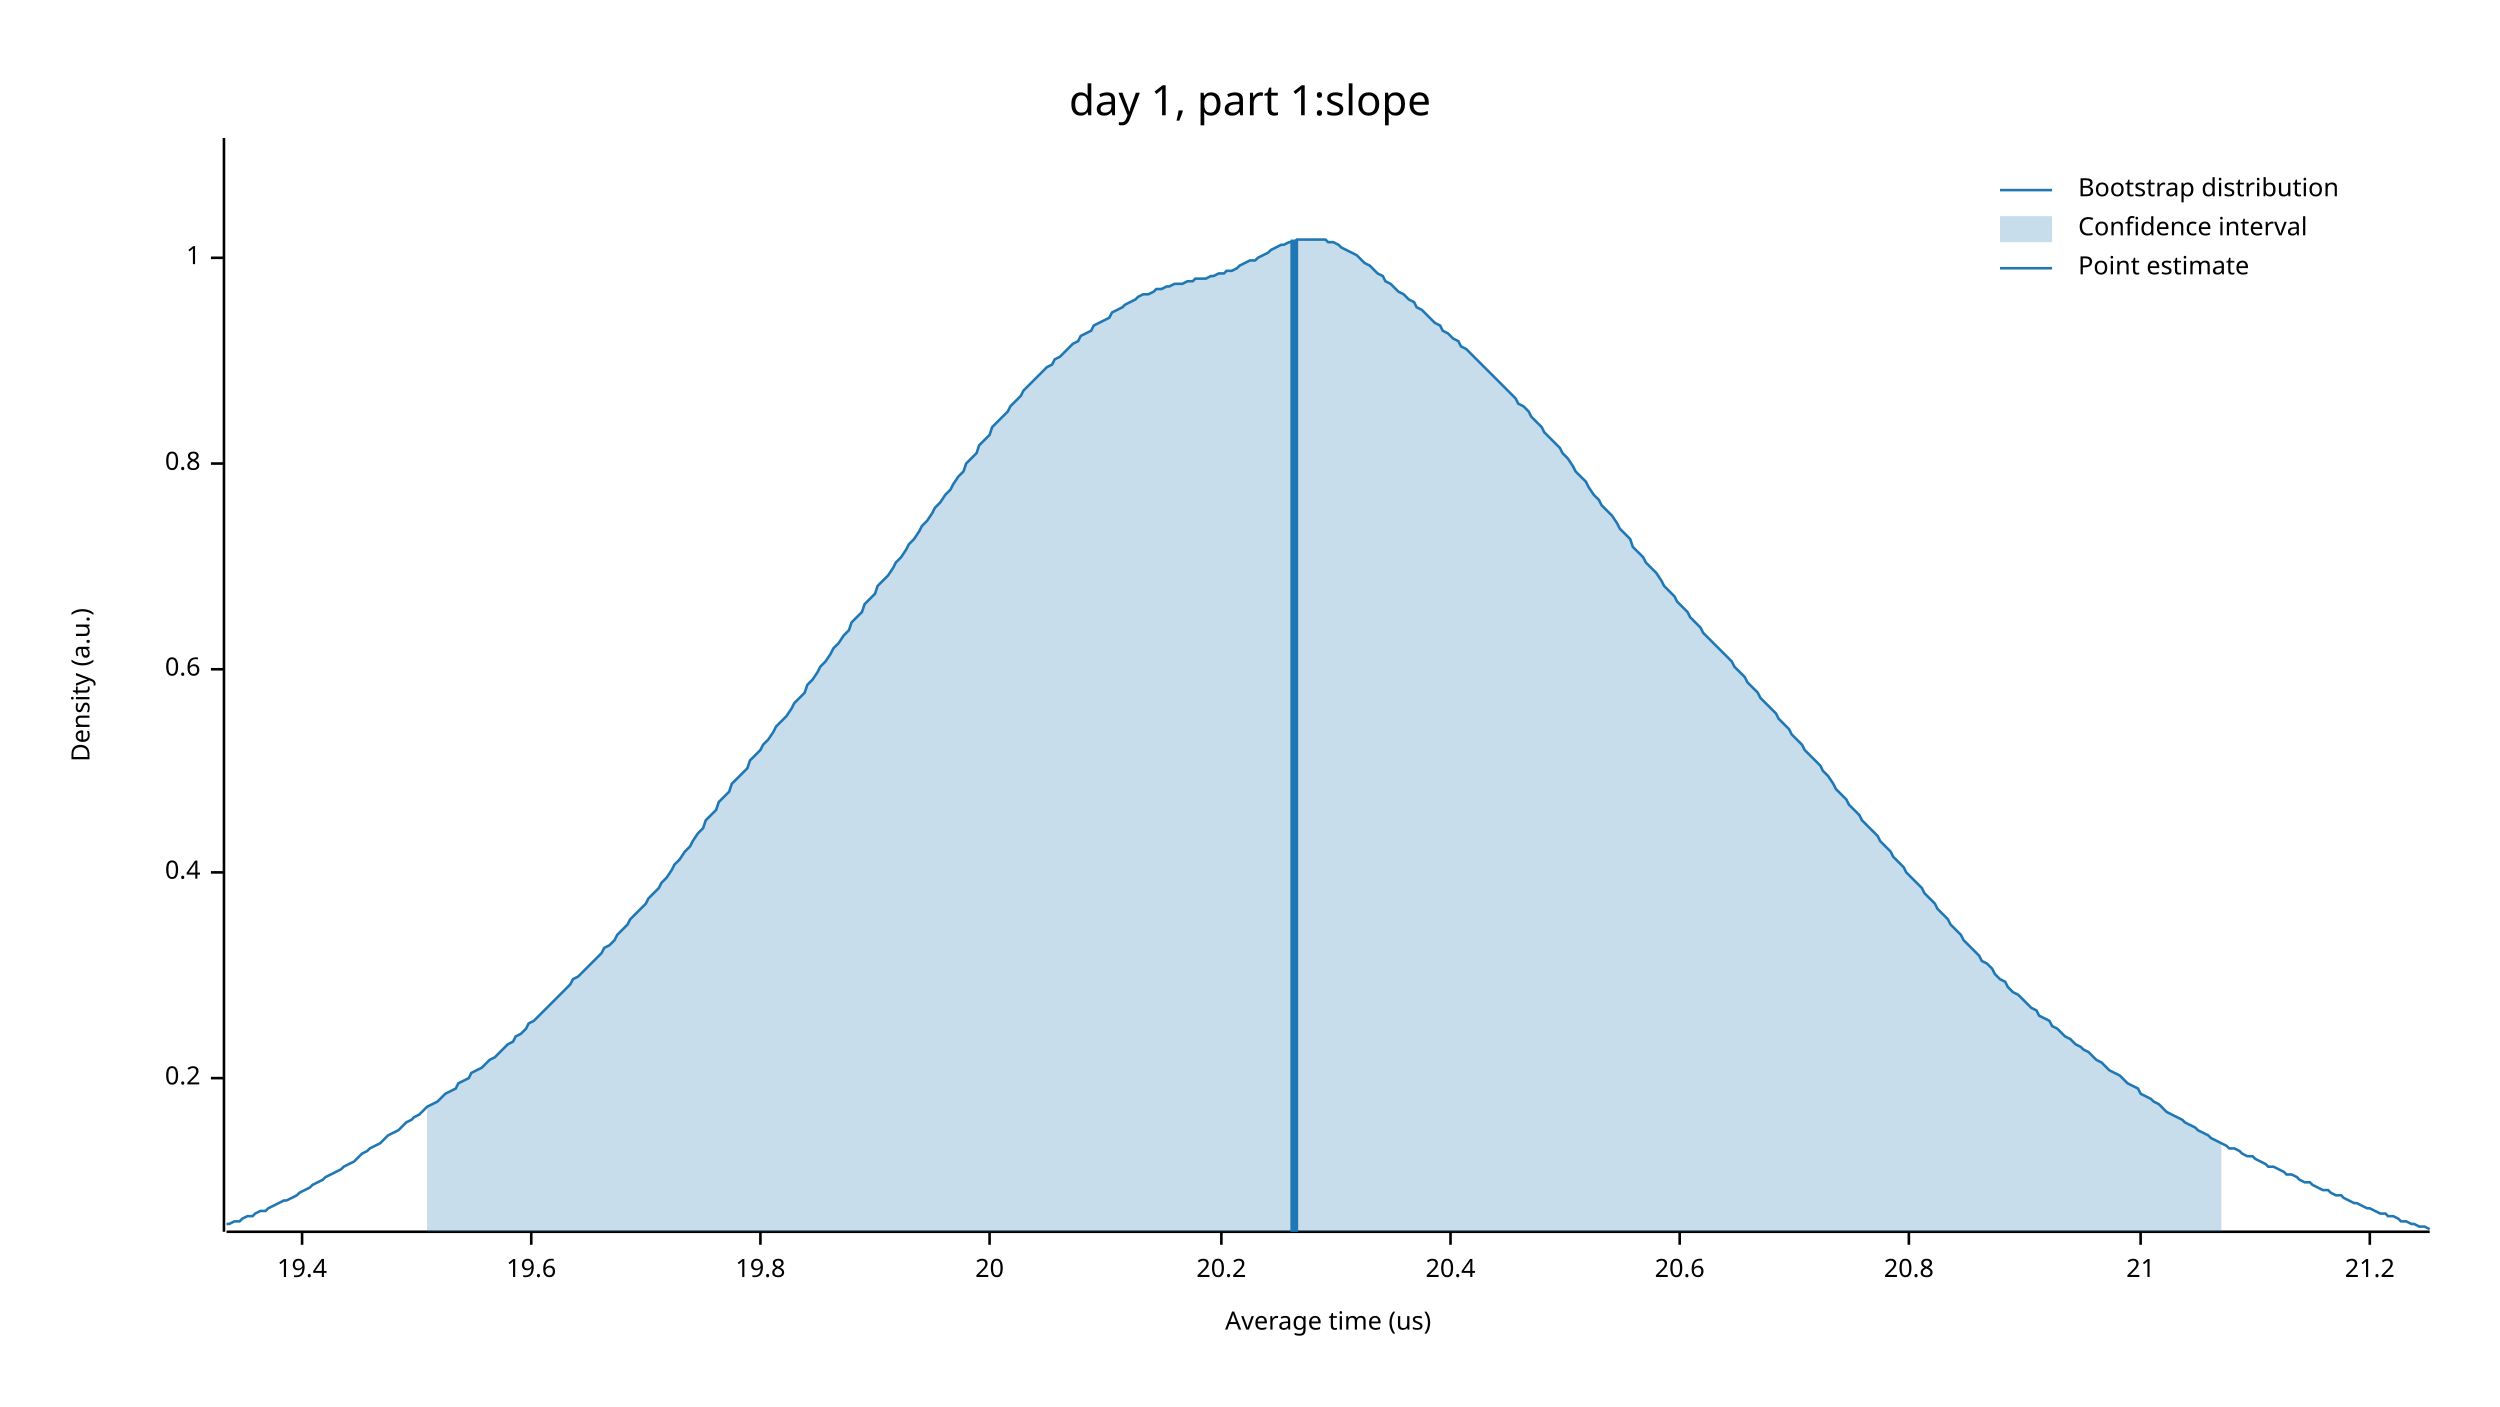
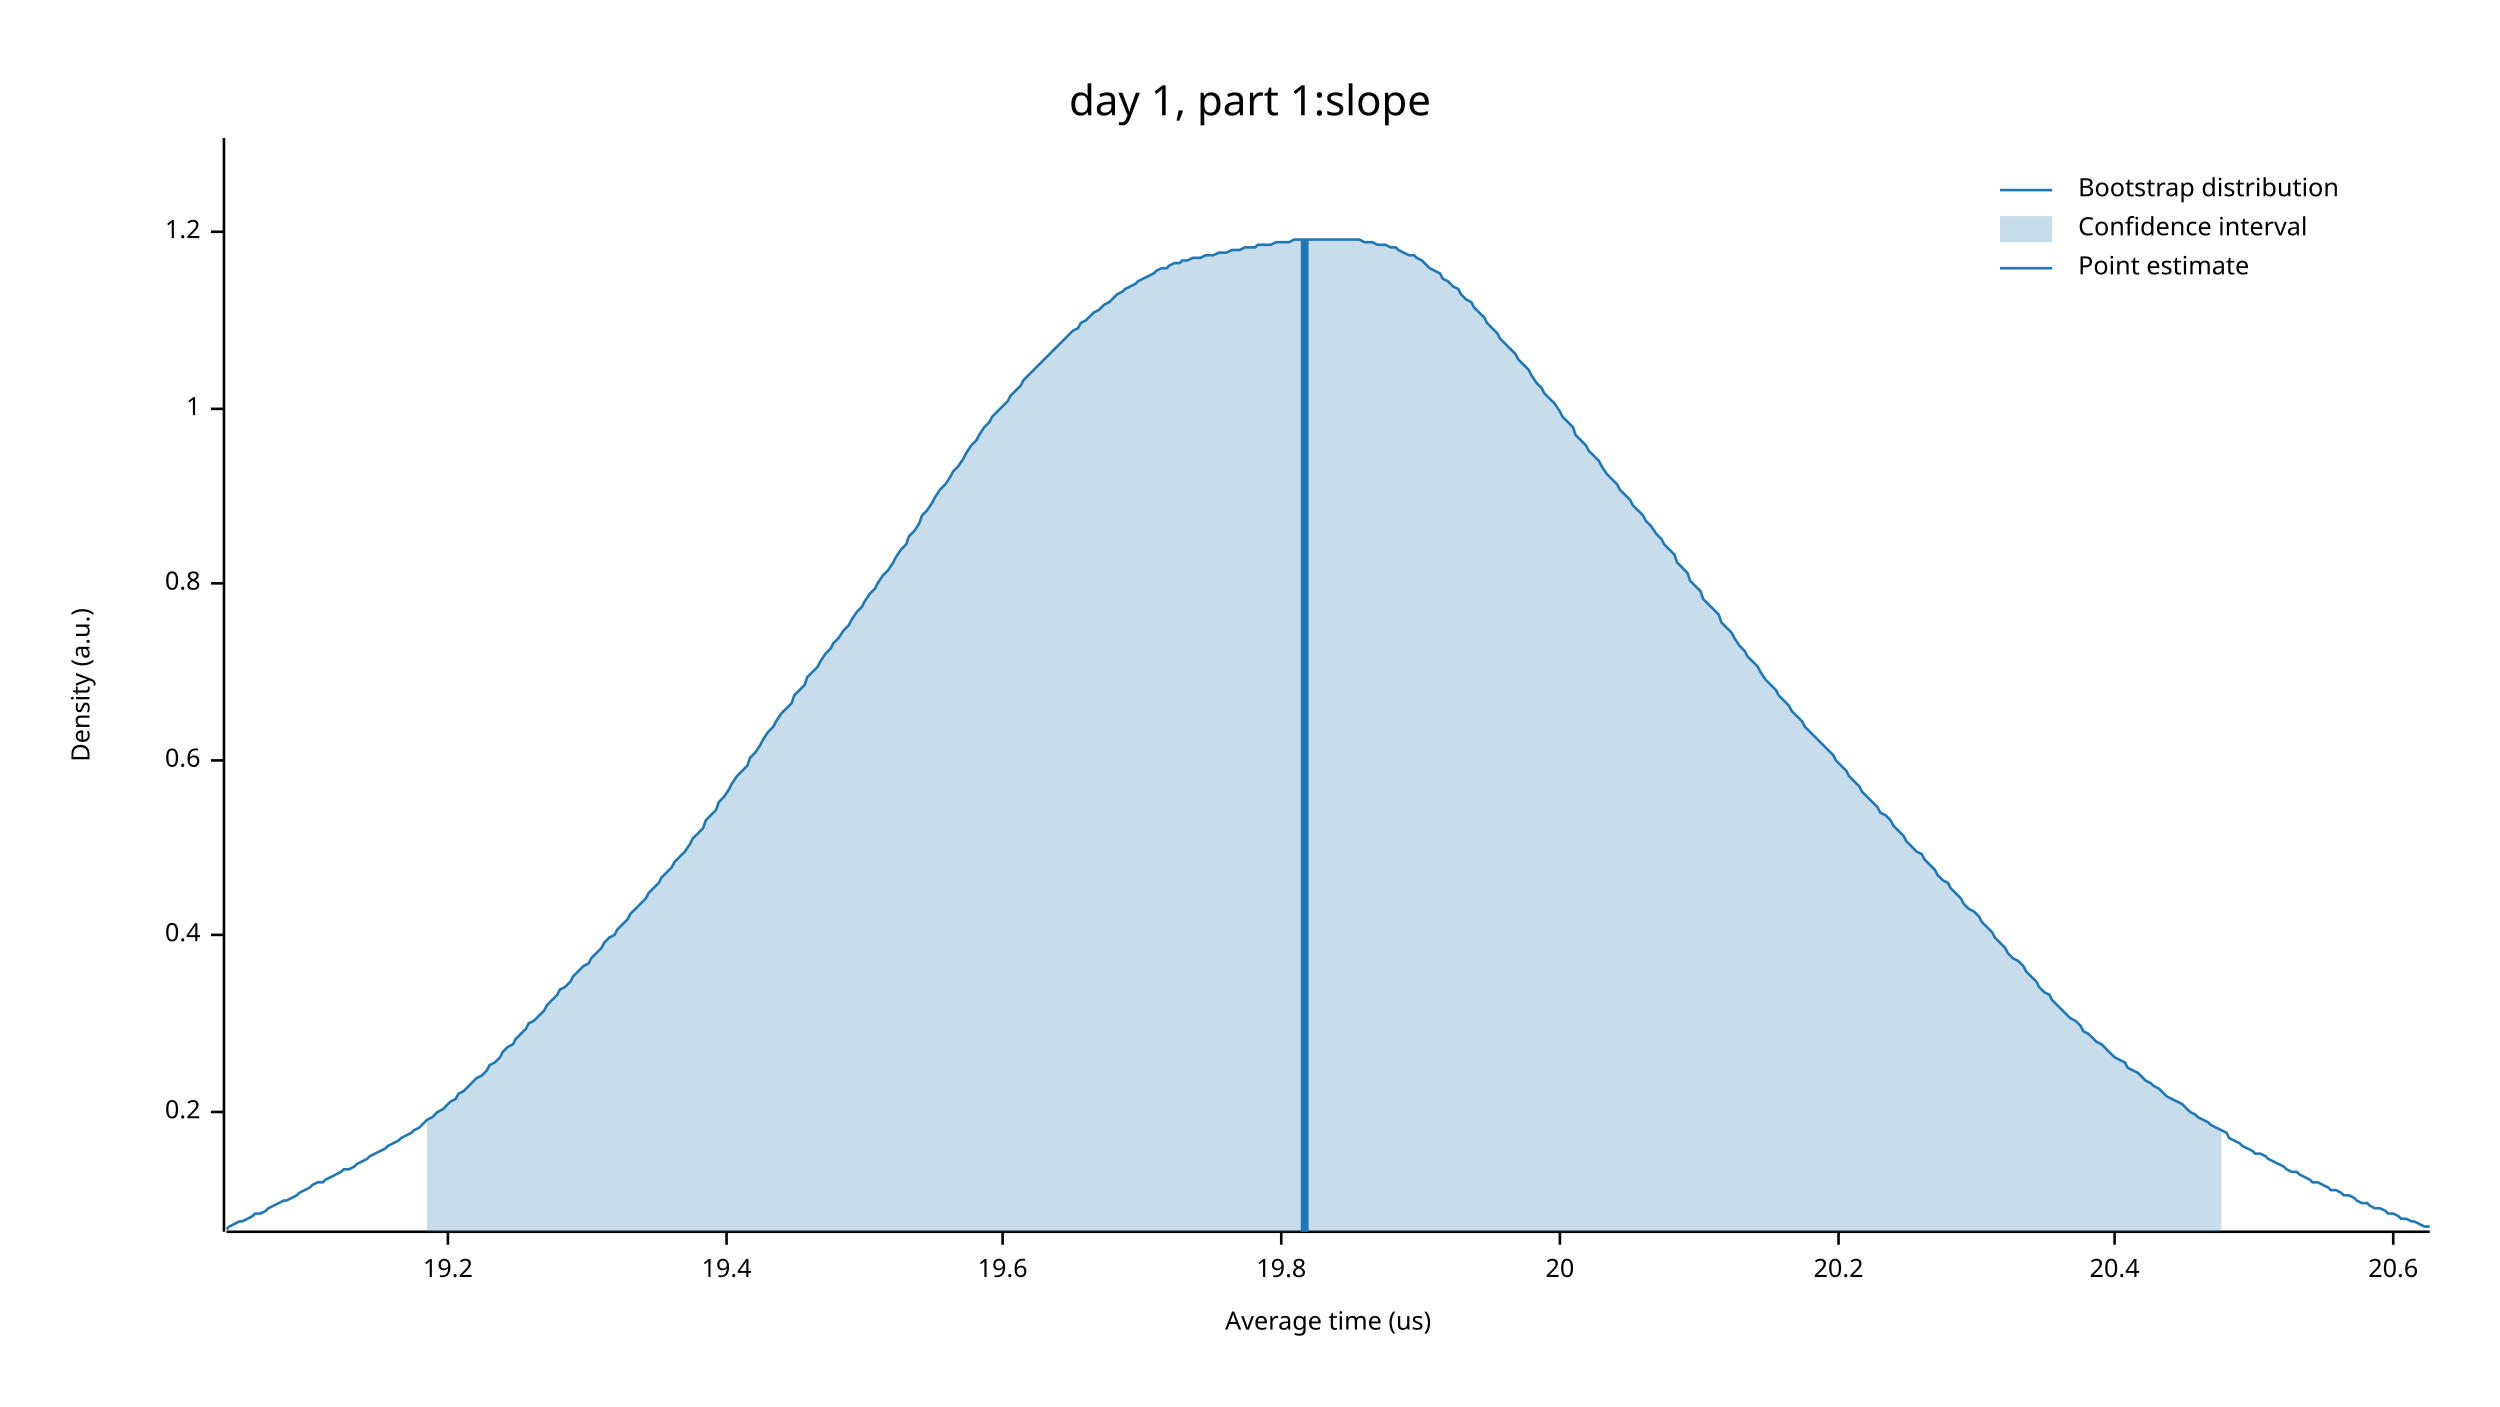
<svg xmlns="http://www.w3.org/2000/svg" width="960" height="540" viewBox="0 0 960 540">
  <text x="480" y="32" dy="0.76em" text-anchor="middle" font-family="sans-serif" font-size="16.129" opacity="1" fill="#000000">
day 1, part 1:slope
</text>
  <text x="27" y="263" dy="0.76em" text-anchor="middle" font-family="sans-serif" font-size="9.677" opacity="1" fill="#000000" transform="rotate(270, 27, 263)">
Density (a.u.)
</text>
  <text x="510" y="513" dy="-0.5ex" text-anchor="middle" font-family="sans-serif" font-size="9.677" opacity="1" fill="#000000">
Average time (us)
</text>
  <polyline fill="none" opacity="1" stroke="#000000" stroke-width="1" points="86,53 86,473 " />
-   <text x="77" y="414" dy="0.5ex" text-anchor="end" font-family="sans-serif" font-size="9.677" opacity="1" fill="#000000">
+   <text x="77" y="427" dy="0.5ex" text-anchor="end" font-family="sans-serif" font-size="9.677" opacity="1" fill="#000000">
0.2
</text>
-   <polyline fill="none" opacity="1" stroke="#000000" stroke-width="1" points="81,414 86,414 " />
-   <text x="77" y="335" dy="0.5ex" text-anchor="end" font-family="sans-serif" font-size="9.677" opacity="1" fill="#000000">
+   <polyline fill="none" opacity="1" stroke="#000000" stroke-width="1" points="81,427 86,427 " />
+   <text x="77" y="359" dy="0.5ex" text-anchor="end" font-family="sans-serif" font-size="9.677" opacity="1" fill="#000000">
0.4
</text>
-   <polyline fill="none" opacity="1" stroke="#000000" stroke-width="1" points="81,335 86,335 " />
-   <text x="77" y="257" dy="0.5ex" text-anchor="end" font-family="sans-serif" font-size="9.677" opacity="1" fill="#000000">
+   <polyline fill="none" opacity="1" stroke="#000000" stroke-width="1" points="81,359 86,359 " />
+   <text x="77" y="292" dy="0.5ex" text-anchor="end" font-family="sans-serif" font-size="9.677" opacity="1" fill="#000000">
0.6
</text>
-   <polyline fill="none" opacity="1" stroke="#000000" stroke-width="1" points="81,257 86,257 " />
-   <text x="77" y="178" dy="0.5ex" text-anchor="end" font-family="sans-serif" font-size="9.677" opacity="1" fill="#000000">
+   <polyline fill="none" opacity="1" stroke="#000000" stroke-width="1" points="81,292 86,292 " />
+   <text x="77" y="224" dy="0.5ex" text-anchor="end" font-family="sans-serif" font-size="9.677" opacity="1" fill="#000000">
0.8
</text>
-   <polyline fill="none" opacity="1" stroke="#000000" stroke-width="1" points="81,178 86,178 " />
-   <text x="77" y="99" dy="0.5ex" text-anchor="end" font-family="sans-serif" font-size="9.677" opacity="1" fill="#000000">
+   <polyline fill="none" opacity="1" stroke="#000000" stroke-width="1" points="81,224 86,224 " />
+   <text x="77" y="157" dy="0.5ex" text-anchor="end" font-family="sans-serif" font-size="9.677" opacity="1" fill="#000000">
1
</text>
-   <polyline fill="none" opacity="1" stroke="#000000" stroke-width="1" points="81,99 86,99 " />
+   <polyline fill="none" opacity="1" stroke="#000000" stroke-width="1" points="81,157 86,157 " />
+   <text x="77" y="89" dy="0.5ex" text-anchor="end" font-family="sans-serif" font-size="9.677" opacity="1" fill="#000000">
+ 1.2
+ </text>
+   <polyline fill="none" opacity="1" stroke="#000000" stroke-width="1" points="81,89 86,89 " />
  <polyline fill="none" opacity="1" stroke="#000000" stroke-width="1" points="87,473 933,473 " />
-   <text x="116" y="483" dy="0.76em" text-anchor="middle" font-family="sans-serif" font-size="9.677" opacity="1" fill="#000000">
+   <text x="172" y="483" dy="0.76em" text-anchor="middle" font-family="sans-serif" font-size="9.677" opacity="1" fill="#000000">
+ 19.2
+ </text>
+   <polyline fill="none" opacity="1" stroke="#000000" stroke-width="1" points="172,473 172,478 " />
+   <text x="279" y="483" dy="0.76em" text-anchor="middle" font-family="sans-serif" font-size="9.677" opacity="1" fill="#000000">
19.4
</text>
-   <polyline fill="none" opacity="1" stroke="#000000" stroke-width="1" points="116,473 116,478 " />
-   <text x="204" y="483" dy="0.76em" text-anchor="middle" font-family="sans-serif" font-size="9.677" opacity="1" fill="#000000">
+   <polyline fill="none" opacity="1" stroke="#000000" stroke-width="1" points="279,473 279,478 " />
+   <text x="385" y="483" dy="0.76em" text-anchor="middle" font-family="sans-serif" font-size="9.677" opacity="1" fill="#000000">
19.6
</text>
-   <polyline fill="none" opacity="1" stroke="#000000" stroke-width="1" points="204,473 204,478 " />
-   <text x="292" y="483" dy="0.76em" text-anchor="middle" font-family="sans-serif" font-size="9.677" opacity="1" fill="#000000">
+   <polyline fill="none" opacity="1" stroke="#000000" stroke-width="1" points="385,473 385,478 " />
+   <text x="492" y="483" dy="0.76em" text-anchor="middle" font-family="sans-serif" font-size="9.677" opacity="1" fill="#000000">
19.8
</text>
-   <polyline fill="none" opacity="1" stroke="#000000" stroke-width="1" points="292,473 292,478 " />
-   <text x="380" y="483" dy="0.76em" text-anchor="middle" font-family="sans-serif" font-size="9.677" opacity="1" fill="#000000">
+   <polyline fill="none" opacity="1" stroke="#000000" stroke-width="1" points="492,473 492,478 " />
+   <text x="599" y="483" dy="0.76em" text-anchor="middle" font-family="sans-serif" font-size="9.677" opacity="1" fill="#000000">
20
</text>
-   <polyline fill="none" opacity="1" stroke="#000000" stroke-width="1" points="380,473 380,478 " />
-   <text x="469" y="483" dy="0.76em" text-anchor="middle" font-family="sans-serif" font-size="9.677" opacity="1" fill="#000000">
+   <polyline fill="none" opacity="1" stroke="#000000" stroke-width="1" points="599,473 599,478 " />
+   <text x="706" y="483" dy="0.76em" text-anchor="middle" font-family="sans-serif" font-size="9.677" opacity="1" fill="#000000">
20.2
</text>
-   <polyline fill="none" opacity="1" stroke="#000000" stroke-width="1" points="469,473 469,478 " />
-   <text x="557" y="483" dy="0.76em" text-anchor="middle" font-family="sans-serif" font-size="9.677" opacity="1" fill="#000000">
+   <polyline fill="none" opacity="1" stroke="#000000" stroke-width="1" points="706,473 706,478 " />
+   <text x="812" y="483" dy="0.76em" text-anchor="middle" font-family="sans-serif" font-size="9.677" opacity="1" fill="#000000">
20.4
</text>
-   <polyline fill="none" opacity="1" stroke="#000000" stroke-width="1" points="557,473 557,478 " />
-   <text x="645" y="483" dy="0.76em" text-anchor="middle" font-family="sans-serif" font-size="9.677" opacity="1" fill="#000000">
+   <polyline fill="none" opacity="1" stroke="#000000" stroke-width="1" points="812,473 812,478 " />
+   <text x="919" y="483" dy="0.76em" text-anchor="middle" font-family="sans-serif" font-size="9.677" opacity="1" fill="#000000">
20.6
</text>
-   <polyline fill="none" opacity="1" stroke="#000000" stroke-width="1" points="645,473 645,478 " />
-   <text x="733" y="483" dy="0.76em" text-anchor="middle" font-family="sans-serif" font-size="9.677" opacity="1" fill="#000000">
- 20.8
- </text>
-   <polyline fill="none" opacity="1" stroke="#000000" stroke-width="1" points="733,473 733,478 " />
-   <text x="822" y="483" dy="0.76em" text-anchor="middle" font-family="sans-serif" font-size="9.677" opacity="1" fill="#000000">
- 21
- </text>
-   <polyline fill="none" opacity="1" stroke="#000000" stroke-width="1" points="822,473 822,478 " />
-   <text x="910" y="483" dy="0.76em" text-anchor="middle" font-family="sans-serif" font-size="9.677" opacity="1" fill="#000000">
- 21.2
- </text>
-   <polyline fill="none" opacity="1" stroke="#000000" stroke-width="1" points="910,473 910,478 " />
-   <polyline fill="none" opacity="1" stroke="#1F78B4" stroke-width="1" points="87,470 88,470 90,469 92,469 93,468 95,467 97,467 98,466 100,465 102,465 103,464 105,463 107,462 109,461 110,461 112,460 114,459 115,458 117,457 119,456 120,455 122,454 124,453 125,452 127,451 129,450 131,449 132,448 134,447 136,446 137,445 139,443 141,442 142,441 144,440 146,439 148,437 149,436 151,435 153,434 154,433 156,431 158,430 159,429 161,428 163,426 164,425 166,424 168,423 170,421 171,420 173,419 175,418 176,416 178,415 180,414 181,412 183,411 185,410 187,408 188,407 190,406 192,404 193,403 195,401 197,400 198,398 200,397 202,395 203,393 205,392 207,390 209,388 210,387 212,385 214,383 215,382 217,380 219,378 220,376 222,375 224,373 226,371 227,370 229,368 231,366 232,364 234,363 236,361 237,359 239,357 241,355 242,353 244,351 246,349 248,347 249,345 251,343 253,341 254,339 256,337 258,334 259,332 261,330 263,327 265,325 266,323 268,320 270,318 271,315 273,313 275,311 276,308 278,306 280,304 281,301 283,299 285,297 287,295 288,292 290,290 292,288 293,286 295,284 297,281 298,279 300,277 302,275 304,272 305,270 307,268 309,266 310,263 312,261 314,258 315,256 317,254 319,251 320,249 322,247 324,244 326,242 327,239 329,237 331,235 332,232 334,230 336,228 337,225 339,223 341,221 343,218 344,216 346,214 348,211 349,209 351,207 353,204 354,202 356,200 358,197 359,195 361,193 363,190 365,188 366,186 368,183 370,181 371,178 373,176 375,174 376,171 378,169 380,167 381,164 383,162 385,160 387,158 388,156 390,154 392,152 393,150 395,148 397,146 398,145 400,143 402,141 404,140 405,138 407,137 409,135 410,134 412,132 414,131 415,129 417,128 419,127 420,125 422,124 424,123 426,122 427,120 429,119 431,118 432,117 434,116 436,115 437,114 439,113 441,113 443,112 444,111 446,111 448,110 449,110 451,109 453,109 454,109 456,108 458,108 459,107 461,107 463,107 465,106 466,106 468,105 470,105 471,104 473,104 475,103 476,102 478,101 480,100 482,100 483,99 485,98 487,97 488,96 490,95 492,94 493,94 495,93 497,93 498,92 500,92 502,92 504,92 505,92 507,92 509,92 510,93 512,93 514,94 515,95 517,96 519,97 521,98 522,99 524,101 526,102 527,103 529,105 531,106 532,108 534,109 536,111 537,112 539,113 541,115 543,116 544,118 546,119 548,121 549,122 551,124 553,125 554,127 556,128 558,130 560,131 561,133 563,134 565,136 566,137 568,139 570,141 571,142 573,144 575,146 576,147 578,149 580,151 582,153 583,155 585,156 587,158 588,160 590,162 592,164 593,166 595,168 597,170 599,172 600,174 602,176 604,179 605,181 607,183 609,185 610,187 612,190 614,192 615,194 617,196 619,198 621,201 622,203 624,205 626,207 627,210 629,212 631,214 632,216 634,218 636,220 638,223 639,225 641,227 643,229 644,231 646,233 648,235 649,237 651,239 653,241 654,243 656,245 658,247 660,249 661,250 663,252 665,254 666,256 668,258 670,260 671,262 673,264 675,266 676,268 678,270 680,272 682,274 683,276 685,278 687,280 688,282 690,284 692,286 693,288 695,290 697,292 699,294 700,296 702,298 704,301 705,303 707,305 709,307 710,309 712,311 714,313 715,315 717,317 719,319 721,321 722,323 724,325 726,327 727,329 729,331 731,333 732,335 734,337 736,339 738,341 739,343 741,345 743,347 744,349 746,351 748,353 749,355 751,357 753,359 754,361 756,363 758,365 760,367 761,369 763,370 765,372 766,374 768,376 770,377 771,379 773,381 775,382 777,384 778,385 780,387 782,388 783,390 785,391 787,392 788,394 790,395 792,397 793,398 795,399 797,401 799,402 800,403 802,404 804,406 805,407 807,408 809,410 810,411 812,412 814,413 816,415 817,416 819,417 821,418 822,420 824,421 826,422 827,423 829,424 831,426 832,427 834,428 836,429 838,430 839,431 841,432 843,433 844,434 846,435 848,436 849,437 851,438 853,439 855,440 856,441 858,441 860,442 861,443 863,444 865,444 866,445 868,446 870,447 871,448 873,448 875,449 877,450 878,451 880,451 882,452 883,453 885,454 887,454 888,455 890,456 892,457 894,457 895,458 897,459 899,459 900,460 902,461 904,462 905,462 907,463 909,464 910,464 912,465 914,466 916,466 917,467 919,467 921,468 922,469 924,469 926,470 927,470 929,471 931,471 933,472 " />
-   <polygon opacity="0.25" fill="#1F78B4" points="164,425 166,424 168,423 170,421 171,420 173,419 175,418 176,416 178,415 180,414 181,412 183,411 185,410 187,408 188,407 190,406 192,404 193,403 195,401 197,400 198,398 200,397 202,395 203,393 205,392 207,390 209,388 210,387 212,385 214,383 215,382 217,380 219,378 220,376 222,375 224,373 226,371 227,370 229,368 231,366 232,364 234,363 236,361 237,359 239,357 241,355 242,353 244,351 246,349 248,347 249,345 251,343 253,341 254,339 256,337 258,334 259,332 261,330 263,327 265,325 266,323 268,320 270,318 271,315 273,313 275,311 276,308 278,306 280,304 281,301 283,299 285,297 287,295 288,292 290,290 292,288 293,286 295,284 297,281 298,279 300,277 302,275 304,272 305,270 307,268 309,266 310,263 312,261 314,258 315,256 317,254 319,251 320,249 322,247 324,244 326,242 327,239 329,237 331,235 332,232 334,230 336,228 337,225 339,223 341,221 343,218 344,216 346,214 348,211 349,209 351,207 353,204 354,202 356,200 358,197 359,195 361,193 363,190 365,188 366,186 368,183 370,181 371,178 373,176 375,174 376,171 378,169 380,167 381,164 383,162 385,160 387,158 388,156 390,154 392,152 393,150 395,148 397,146 398,145 400,143 402,141 404,140 405,138 407,137 409,135 410,134 412,132 414,131 415,129 417,128 419,127 420,125 422,124 424,123 426,122 427,120 429,119 431,118 432,117 434,116 436,115 437,114 439,113 441,113 443,112 444,111 446,111 448,110 449,110 451,109 453,109 454,109 456,108 458,108 459,107 461,107 463,107 465,106 466,106 468,105 470,105 471,104 473,104 475,103 476,102 478,101 480,100 482,100 483,99 485,98 487,97 488,96 490,95 492,94 493,94 495,93 497,93 498,92 500,92 502,92 504,92 505,92 507,92 509,92 510,93 512,93 514,94 515,95 517,96 519,97 521,98 522,99 524,101 526,102 527,103 529,105 531,106 532,108 534,109 536,111 537,112 539,113 541,115 543,116 544,118 546,119 548,121 549,122 551,124 553,125 554,127 556,128 558,130 560,131 561,133 563,134 565,136 566,137 568,139 570,141 571,142 573,144 575,146 576,147 578,149 580,151 582,153 583,155 585,156 587,158 588,160 590,162 592,164 593,166 595,168 597,170 599,172 600,174 602,176 604,179 605,181 607,183 609,185 610,187 612,190 614,192 615,194 617,196 619,198 621,201 622,203 624,205 626,207 627,210 629,212 631,214 632,216 634,218 636,220 638,223 639,225 641,227 643,229 644,231 646,233 648,235 649,237 651,239 653,241 654,243 656,245 658,247 660,249 661,250 663,252 665,254 666,256 668,258 670,260 671,262 673,264 675,266 676,268 678,270 680,272 682,274 683,276 685,278 687,280 688,282 690,284 692,286 693,288 695,290 697,292 699,294 700,296 702,298 704,301 705,303 707,305 709,307 710,309 712,311 714,313 715,315 717,317 719,319 721,321 722,323 724,325 726,327 727,329 729,331 731,333 732,335 734,337 736,339 738,341 739,343 741,345 743,347 744,349 746,351 748,353 749,355 751,357 753,359 754,361 756,363 758,365 760,367 761,369 763,370 765,372 766,374 768,376 770,377 771,379 773,381 775,382 777,384 778,385 780,387 782,388 783,390 785,391 787,392 788,394 790,395 792,397 793,398 795,399 797,401 799,402 800,403 802,404 804,406 805,407 807,408 809,410 810,411 812,412 814,413 816,415 817,416 819,417 821,418 822,420 824,421 826,422 827,423 829,424 831,426 832,427 834,428 836,429 838,430 839,431 841,432 843,433 844,434 846,435 848,436 849,437 851,438 853,439 853,473 164,473 " />
-   <polyline fill="none" opacity="1" stroke="#1F78B4" stroke-width="3" points="497,473 497,92 " />
+   <polyline fill="none" opacity="1" stroke="#000000" stroke-width="1" points="919,473 919,478 " />
+   <polyline fill="none" opacity="1" stroke="#1F78B4" stroke-width="1" points="87,472 88,471 90,470 92,469 93,469 95,468 97,467 98,466 100,466 102,465 103,464 105,463 107,462 109,461 110,461 112,460 114,459 115,458 117,457 119,456 120,455 122,454 124,454 125,453 127,452 129,451 131,450 132,449 134,449 136,448 137,447 139,446 141,445 142,444 144,443 146,442 148,441 149,440 151,439 153,438 154,437 156,436 158,435 159,434 161,433 163,431 164,430 166,429 168,427 170,426 171,425 173,423 175,422 176,420 178,419 180,417 181,416 183,414 185,413 187,411 188,409 190,408 192,406 193,404 195,402 197,401 198,399 200,397 202,395 203,393 205,392 207,390 209,388 210,386 212,384 214,382 215,380 217,379 219,377 220,375 222,373 224,371 226,370 227,368 229,366 231,364 232,362 234,360 236,359 237,357 239,355 241,353 242,351 244,349 246,347 248,345 249,343 251,341 253,339 254,337 256,335 258,333 259,331 261,329 263,327 265,324 266,322 268,320 270,318 271,315 273,313 275,311 276,308 278,306 280,303 281,301 283,298 285,296 287,294 288,291 290,289 292,286 293,284 295,281 297,279 298,277 300,274 302,272 304,270 305,267 307,265 309,263 310,260 312,258 314,256 315,254 317,251 319,249 320,247 322,245 324,242 326,240 327,238 329,235 331,233 332,231 334,228 336,226 337,224 339,221 341,219 343,216 344,214 346,211 348,209 349,206 351,204 353,201 354,198 356,196 358,193 359,191 361,188 363,186 365,183 366,181 368,179 370,176 371,174 373,171 375,169 376,167 378,164 380,162 381,160 383,158 385,156 387,154 388,152 390,150 392,148 393,146 395,144 397,142 398,141 400,139 402,137 404,135 405,134 407,132 409,130 410,129 412,127 414,126 415,124 417,123 419,121 420,120 422,119 424,117 426,116 427,115 429,113 431,112 432,111 434,110 436,109 437,108 439,107 441,106 443,105 444,104 446,103 448,103 449,102 451,101 453,101 454,100 456,100 458,99 459,99 461,99 463,98 465,98 466,98 468,97 470,97 471,97 473,96 475,96 476,96 478,95 480,95 482,95 483,94 485,94 487,94 488,94 490,93 492,93 493,93 495,93 497,92 498,92 500,92 502,92 504,92 505,92 507,92 509,92 510,92 512,92 514,92 515,92 517,92 519,92 521,92 522,92 524,93 526,93 527,93 529,94 531,94 532,94 534,95 536,95 537,96 539,97 541,98 543,98 544,99 546,100 548,102 549,103 551,104 553,105 554,107 556,108 558,110 560,111 561,113 563,115 565,116 566,118 568,120 570,122 571,124 573,126 575,128 576,130 578,132 580,134 582,136 583,138 585,140 587,142 588,144 590,147 592,149 593,151 595,153 597,155 599,158 600,160 602,162 604,164 605,167 607,169 609,171 610,173 612,175 614,177 615,179 617,182 619,184 621,186 622,188 624,190 626,192 627,194 629,196 631,198 632,200 634,202 636,205 638,207 639,209 641,211 643,213 644,216 646,218 648,220 649,223 651,225 653,227 654,230 656,232 658,234 660,236 661,239 663,241 665,243 666,245 668,248 670,250 671,252 673,254 675,256 676,258 678,261 680,263 682,265 683,267 685,269 687,271 688,273 690,275 692,277 693,279 695,281 697,283 699,285 700,286 702,288 704,290 705,292 707,294 709,296 710,298 712,300 714,302 715,304 717,306 719,308 721,310 722,312 724,313 726,315 727,317 729,319 731,321 732,323 734,325 736,327 738,328 739,330 741,332 743,334 744,336 746,338 748,339 749,341 751,343 753,345 754,347 756,349 758,350 760,352 761,354 763,356 765,358 766,360 768,362 770,364 771,366 773,368 775,369 777,371 778,373 780,375 782,377 783,379 785,381 787,382 788,384 790,386 792,388 793,389 795,391 797,392 799,394 800,396 802,397 804,399 805,400 807,401 809,403 810,404 812,406 814,407 816,408 817,410 819,411 821,412 822,413 824,415 826,416 827,417 829,418 831,420 832,421 834,422 836,423 838,424 839,425 841,427 843,428 844,429 846,430 848,431 849,432 851,433 853,434 855,435 856,437 858,438 860,439 861,440 863,441 865,442 866,443 868,443 870,444 871,445 873,446 875,447 877,448 878,449 880,450 882,450 883,451 885,452 887,453 888,454 890,454 892,455 894,456 895,457 897,457 899,458 900,459 902,459 904,460 905,461 907,462 909,462 910,463 912,464 914,464 916,465 917,466 919,466 921,467 922,468 924,468 926,469 927,469 929,470 931,471 933,471 " />
+   <polygon opacity="0.25" fill="#1F78B4" points="164,430 166,429 168,427 170,426 171,425 173,423 175,422 176,420 178,419 180,417 181,416 183,414 185,413 187,411 188,409 190,408 192,406 193,404 195,402 197,401 198,399 200,397 202,395 203,393 205,392 207,390 209,388 210,386 212,384 214,382 215,380 217,379 219,377 220,375 222,373 224,371 226,370 227,368 229,366 231,364 232,362 234,360 236,359 237,357 239,355 241,353 242,351 244,349 246,347 248,345 249,343 251,341 253,339 254,337 256,335 258,333 259,331 261,329 263,327 265,324 266,322 268,320 270,318 271,315 273,313 275,311 276,308 278,306 280,303 281,301 283,298 285,296 287,294 288,291 290,289 292,286 293,284 295,281 297,279 298,277 300,274 302,272 304,270 305,267 307,265 309,263 310,260 312,258 314,256 315,254 317,251 319,249 320,247 322,245 324,242 326,240 327,238 329,235 331,233 332,231 334,228 336,226 337,224 339,221 341,219 343,216 344,214 346,211 348,209 349,206 351,204 353,201 354,198 356,196 358,193 359,191 361,188 363,186 365,183 366,181 368,179 370,176 371,174 373,171 375,169 376,167 378,164 380,162 381,160 383,158 385,156 387,154 388,152 390,150 392,148 393,146 395,144 397,142 398,141 400,139 402,137 404,135 405,134 407,132 409,130 410,129 412,127 414,126 415,124 417,123 419,121 420,120 422,119 424,117 426,116 427,115 429,113 431,112 432,111 434,110 436,109 437,108 439,107 441,106 443,105 444,104 446,103 448,103 449,102 451,101 453,101 454,100 456,100 458,99 459,99 461,99 463,98 465,98 466,98 468,97 470,97 471,97 473,96 475,96 476,96 478,95 480,95 482,95 483,94 485,94 487,94 488,94 490,93 492,93 493,93 495,93 497,92 498,92 500,92 502,92 504,92 505,92 507,92 509,92 510,92 512,92 514,92 515,92 517,92 519,92 521,92 522,92 524,93 526,93 527,93 529,94 531,94 532,94 534,95 536,95 537,96 539,97 541,98 543,98 544,99 546,100 548,102 549,103 551,104 553,105 554,107 556,108 558,110 560,111 561,113 563,115 565,116 566,118 568,120 570,122 571,124 573,126 575,128 576,130 578,132 580,134 582,136 583,138 585,140 587,142 588,144 590,147 592,149 593,151 595,153 597,155 599,158 600,160 602,162 604,164 605,167 607,169 609,171 610,173 612,175 614,177 615,179 617,182 619,184 621,186 622,188 624,190 626,192 627,194 629,196 631,198 632,200 634,202 636,205 638,207 639,209 641,211 643,213 644,216 646,218 648,220 649,223 651,225 653,227 654,230 656,232 658,234 660,236 661,239 663,241 665,243 666,245 668,248 670,250 671,252 673,254 675,256 676,258 678,261 680,263 682,265 683,267 685,269 687,271 688,273 690,275 692,277 693,279 695,281 697,283 699,285 700,286 702,288 704,290 705,292 707,294 709,296 710,298 712,300 714,302 715,304 717,306 719,308 721,310 722,312 724,313 726,315 727,317 729,319 731,321 732,323 734,325 736,327 738,328 739,330 741,332 743,334 744,336 746,338 748,339 749,341 751,343 753,345 754,347 756,349 758,350 760,352 761,354 763,356 765,358 766,360 768,362 770,364 771,366 773,368 775,369 777,371 778,373 780,375 782,377 783,379 785,381 787,382 788,384 790,386 792,388 793,389 795,391 797,392 799,394 800,396 802,397 804,399 805,400 807,401 809,403 810,404 812,406 814,407 816,408 817,410 819,411 821,412 822,413 824,415 826,416 827,417 829,418 831,420 832,421 834,422 836,423 838,424 839,425 841,427 843,428 844,429 846,430 848,431 849,432 851,433 853,434 853,473 164,473 " />
+   <polyline fill="none" opacity="1" stroke="#1F78B4" stroke-width="3" points="501,473 501,92 " />
  <text x="798" y="68" dy="0.76em" text-anchor="start" font-family="sans-serif" font-size="9.677" opacity="1" fill="#000000">
Bootstrap distribution
</text>
  <text x="798" y="83" dy="0.76em" text-anchor="start" font-family="sans-serif" font-size="9.677" opacity="1" fill="#000000">
Confidence interval
</text>
  <text x="798" y="98" dy="0.76em" text-anchor="start" font-family="sans-serif" font-size="9.677" opacity="1" fill="#000000">
Point estimate
</text>
  <polyline fill="none" opacity="1" stroke="#1F78B4" stroke-width="1" points="768,73 788,73 " />
  <rect x="768" y="83" width="20" height="10" opacity="0.25" fill="#1F78B4" stroke="none" />
  <polyline fill="none" opacity="1" stroke="#1F78B4" stroke-width="1" points="768,103 788,103 " />
</svg>
